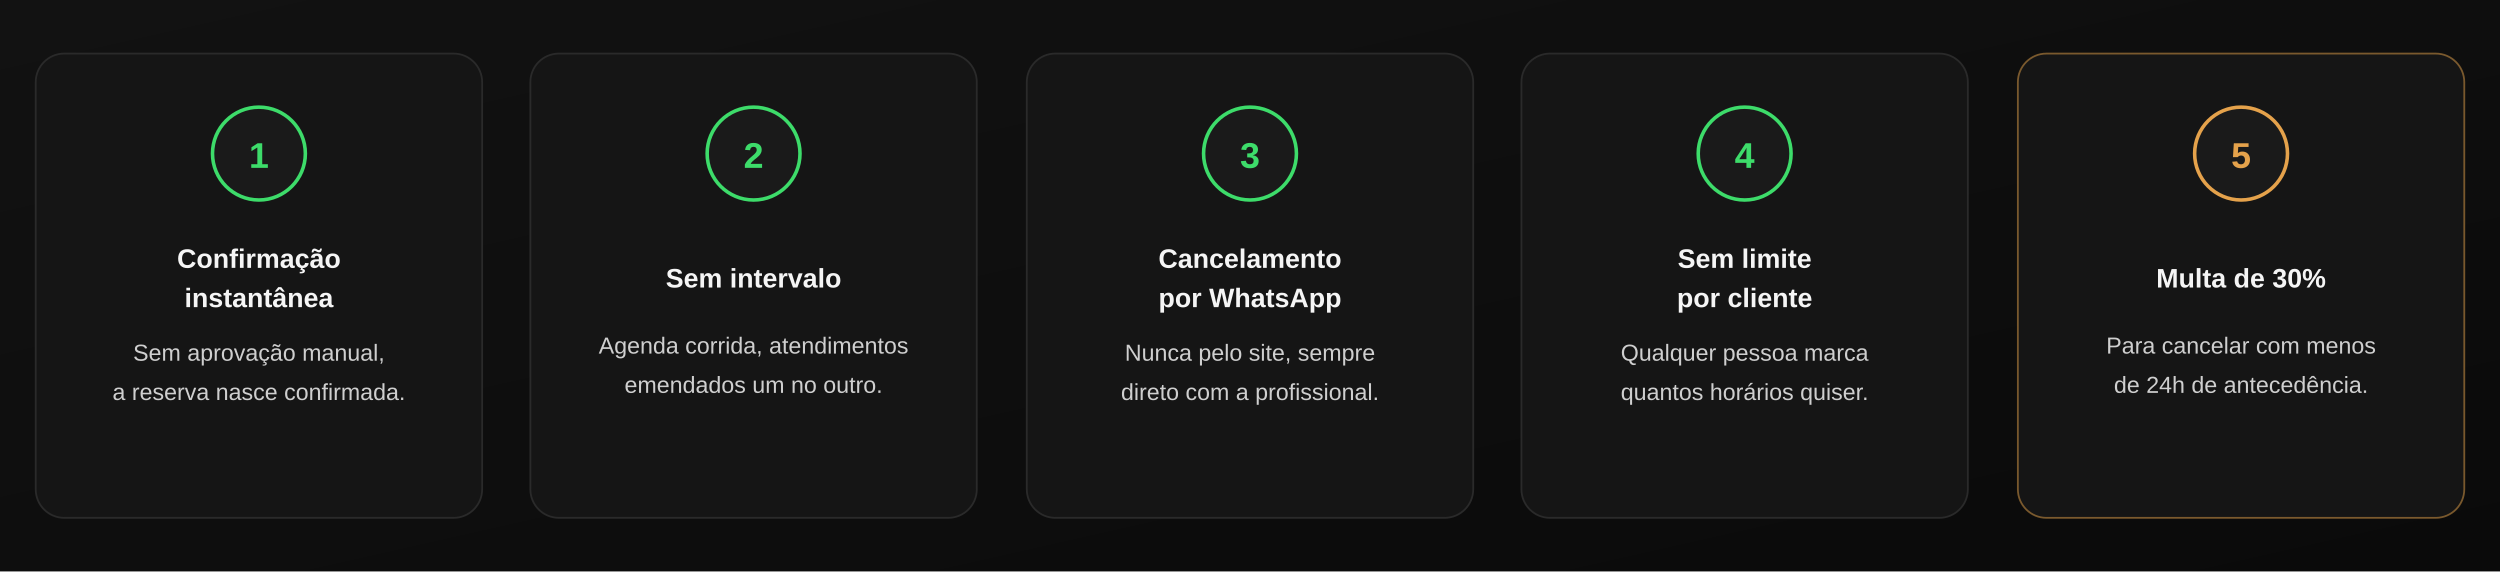
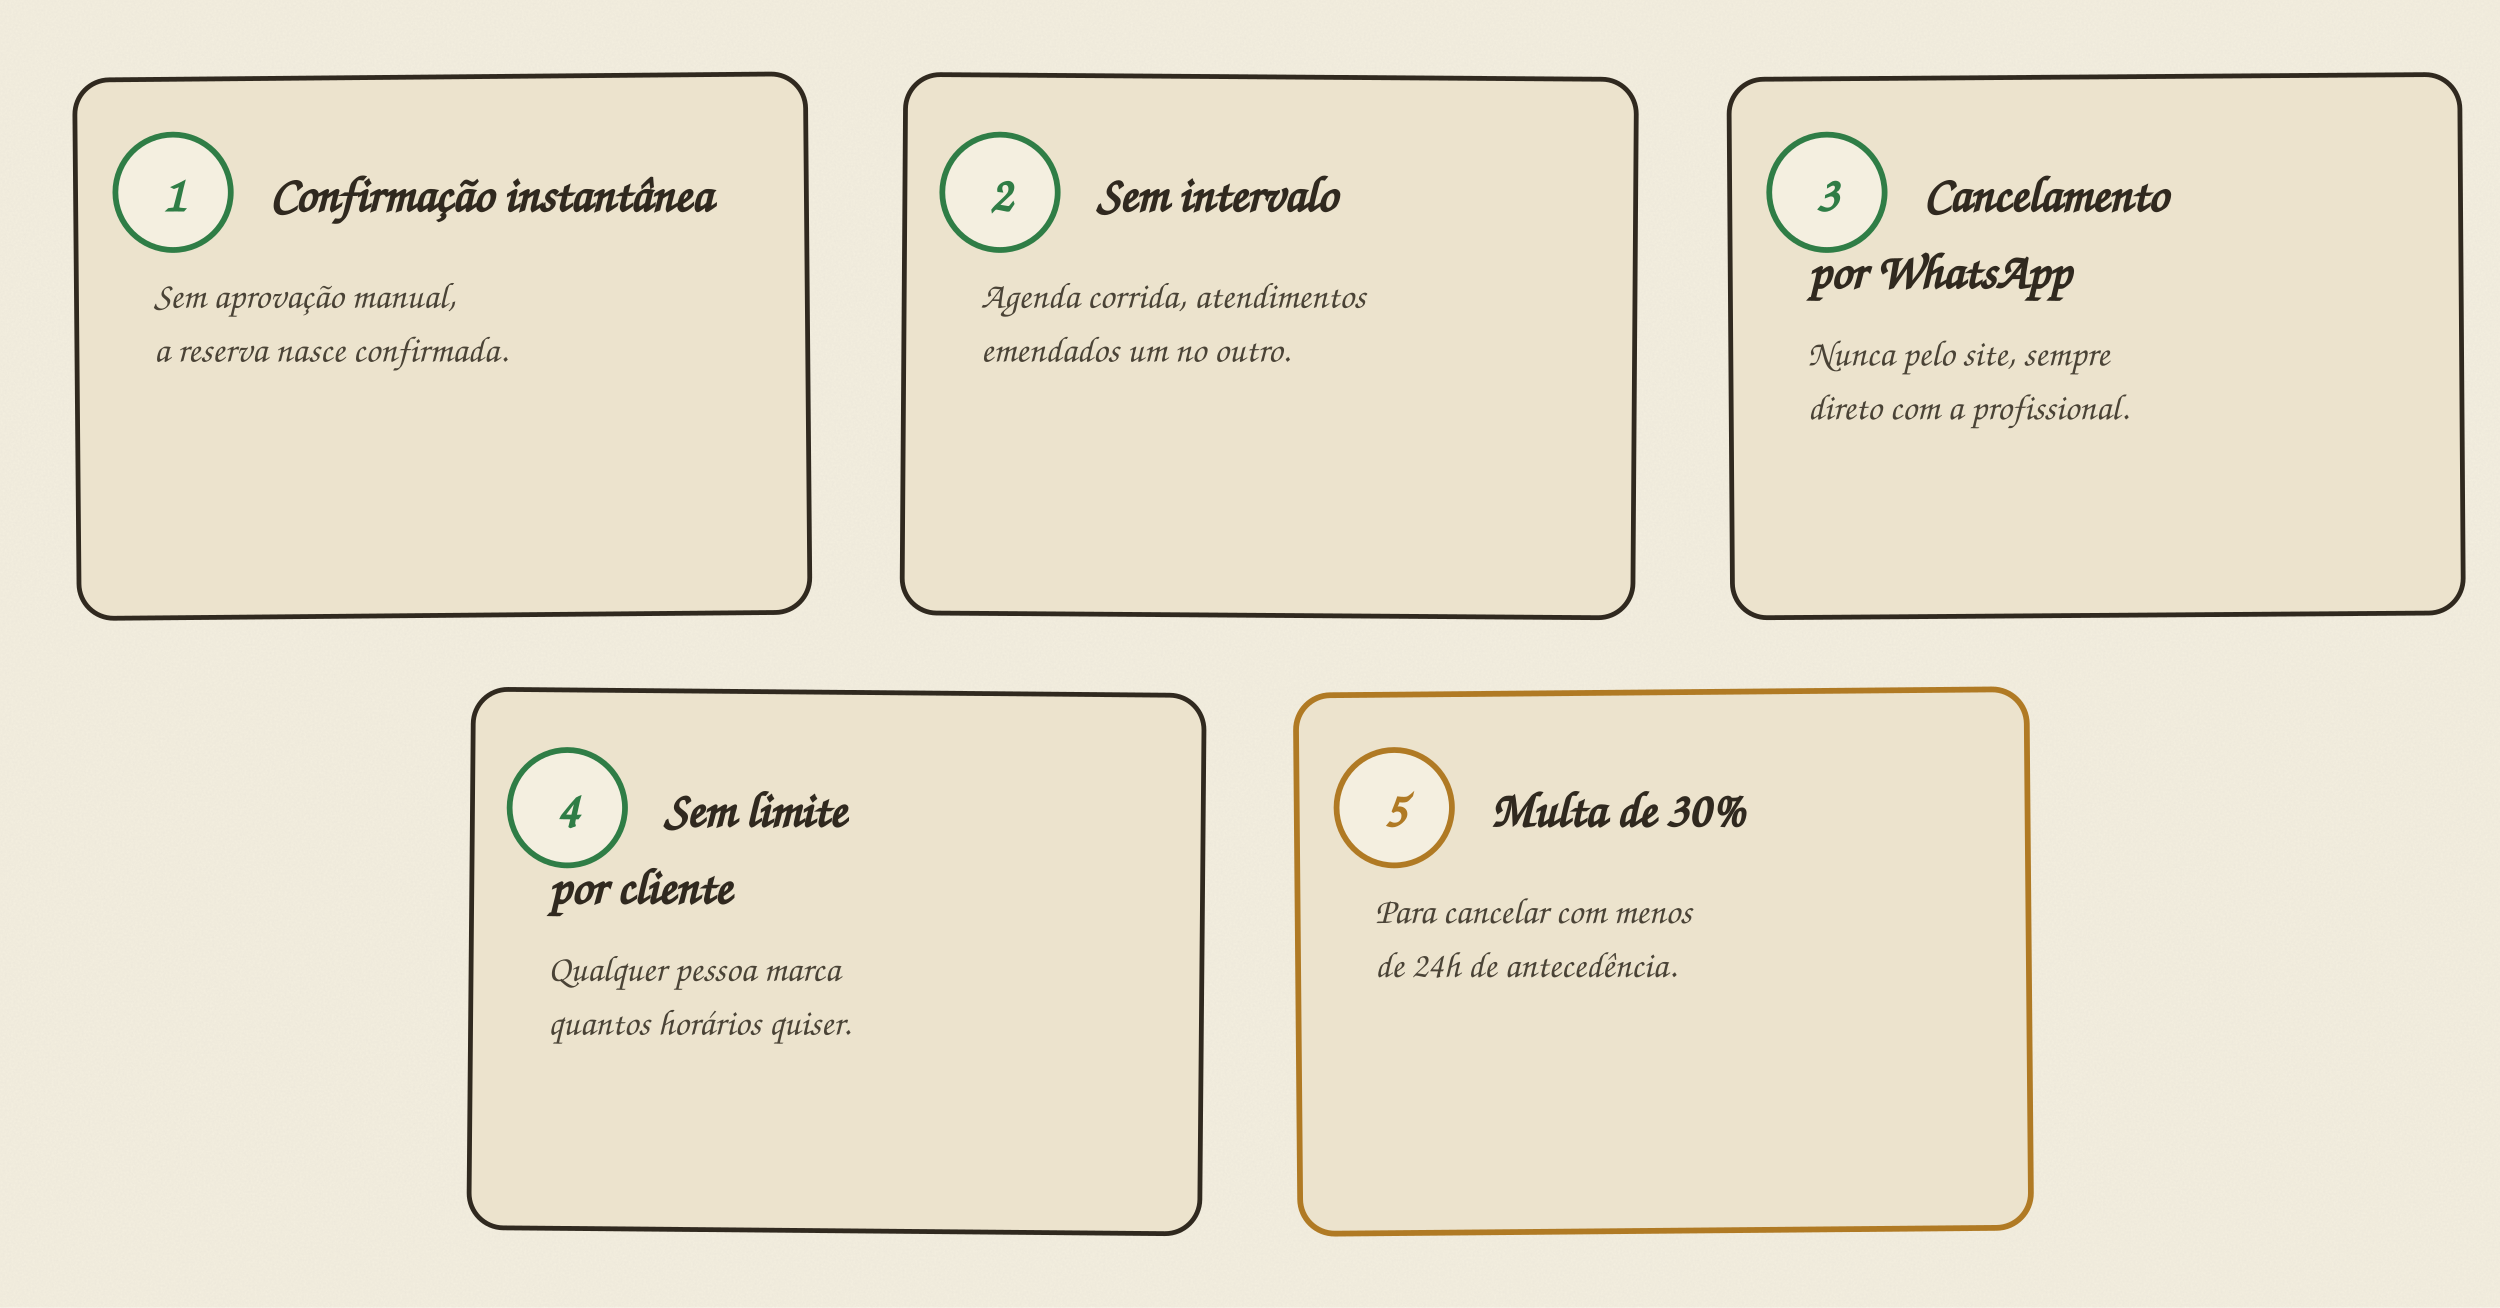
- <svg xmlns="http://www.w3.org/2000/svg" viewBox="0 0 1400 320">
+ <svg xmlns="http://www.w3.org/2000/svg" viewBox="0 0 1300 680">
  <defs>
-     <linearGradient id="bgRulesPt" x1="0" y1="0" x2="1" y2="1">
-       <stop offset="0%" stop-color="#121212" />
-       <stop offset="100%" stop-color="#0a0a0a" />
-     </linearGradient>
+     <filter id="paperNoiseRulesPt" x="-5%" y="-5%" width="110%" height="110%">
+       <feTurbulence type="fractalNoise" baseFrequency="0.9" numOctaves="2" result="noise" />
+       <feColorMatrix in="noise" type="matrix" values="0 0 0 0 0  0 0 0 0 0  0 0 0 0 0  0 0 0 0.03 0" />
+     </filter>
  </defs>
-   <rect width="1400" height="320" fill="url(#bgRulesPt)" />
-   <g font-family="Arial, sans-serif">
-     <rect x="20" y="30" width="250" height="260" rx="16" fill="#151515" stroke="#2a2a2a" />
-     <circle cx="145" cy="86" r="26" fill="#1a1a1a" stroke="#3ddc6a" stroke-width="2" />
-     <text x="145" y="94" text-anchor="middle" fill="#3ddc6a" font-size="20" font-weight="700">1</text>
-     <text x="145" y="150" text-anchor="middle" fill="#f5f5f5" font-size="15" font-weight="700">Confirmação</text>
-     <text x="145" y="172" text-anchor="middle" fill="#f5f5f5" font-size="15" font-weight="700">instantânea</text>
-     <text x="145" y="202" text-anchor="middle" fill="#cfcfcf" font-size="13">Sem aprovação manual,</text>
-     <text x="145" y="224" text-anchor="middle" fill="#cfcfcf" font-size="13">a reserva nasce confirmada.</text>
-     <rect x="297" y="30" width="250" height="260" rx="16" fill="#151515" stroke="#2a2a2a" />
-     <circle cx="422" cy="86" r="26" fill="#1a1a1a" stroke="#3ddc6a" stroke-width="2" />
-     <text x="422" y="94" text-anchor="middle" fill="#3ddc6a" font-size="20" font-weight="700">2</text>
-     <text x="422" y="161" text-anchor="middle" fill="#f5f5f5" font-size="15" font-weight="700">Sem intervalo</text>
-     <text x="422" y="198" text-anchor="middle" fill="#cfcfcf" font-size="13">Agenda corrida, atendimentos</text>
-     <text x="422" y="220" text-anchor="middle" fill="#cfcfcf" font-size="13">emendados um no outro.</text>
-     <rect x="575" y="30" width="250" height="260" rx="16" fill="#151515" stroke="#2a2a2a" />
-     <circle cx="700" cy="86" r="26" fill="#1a1a1a" stroke="#3ddc6a" stroke-width="2" />
-     <text x="700" y="94" text-anchor="middle" fill="#3ddc6a" font-size="20" font-weight="700">3</text>
-     <text x="700" y="150" text-anchor="middle" fill="#f5f5f5" font-size="15" font-weight="700">Cancelamento</text>
-     <text x="700" y="172" text-anchor="middle" fill="#f5f5f5" font-size="15" font-weight="700">por WhatsApp</text>
-     <text x="700" y="202" text-anchor="middle" fill="#cfcfcf" font-size="13">Nunca pelo site, sempre</text>
-     <text x="700" y="224" text-anchor="middle" fill="#cfcfcf" font-size="13">direto com a profissional.</text>
-     <rect x="852" y="30" width="250" height="260" rx="16" fill="#151515" stroke="#2a2a2a" />
-     <circle cx="977" cy="86" r="26" fill="#1a1a1a" stroke="#3ddc6a" stroke-width="2" />
-     <text x="977" y="94" text-anchor="middle" fill="#3ddc6a" font-size="20" font-weight="700">4</text>
-     <text x="977" y="150" text-anchor="middle" fill="#f5f5f5" font-size="15" font-weight="700">Sem limite</text>
-     <text x="977" y="172" text-anchor="middle" fill="#f5f5f5" font-size="15" font-weight="700">por cliente</text>
-     <text x="977" y="202" text-anchor="middle" fill="#cfcfcf" font-size="13">Qualquer pessoa marca</text>
-     <text x="977" y="224" text-anchor="middle" fill="#cfcfcf" font-size="13">quantos horários quiser.</text>
-     <rect x="1130" y="30" width="250" height="260" rx="16" fill="#151515" stroke="#e5a24b" stroke-opacity="0.5" />
-     <circle cx="1255" cy="86" r="26" fill="#1a1a1a" stroke="#e5a24b" stroke-width="2" />
-     <text x="1255" y="94" text-anchor="middle" fill="#e5a24b" font-size="20" font-weight="700">5</text>
-     <text x="1255" y="161" text-anchor="middle" fill="#f5f5f5" font-size="15" font-weight="700">Multa de 30%</text>
-     <text x="1255" y="198" text-anchor="middle" fill="#cfcfcf" font-size="13">Para cancelar com menos</text>
-     <text x="1255" y="220" text-anchor="middle" fill="#cfcfcf" font-size="13">de 24h de antecedência.</text>
+   <rect width="1300" height="680" fill="#f4efe0" />
+   <rect width="1300" height="680" filter="url(#paperNoiseRulesPt)" />
+   <g font-family="'Comic Sans MS','Segoe Print','Bradley Hand',cursive">
+     <g transform="rotate(-0.5 230 180)">
+       <rect x="40" y="40" width="380" height="280" rx="18" fill="#ece3cd" stroke="#30291f" stroke-width="2.5" />
+     </g>
+     <circle cx="90" cy="100" r="30" fill="#f4efe0" stroke="#2f7d46" stroke-width="3" />
+     <text x="90" y="110" text-anchor="middle" fill="#2f7d46" font-size="26" font-weight="700">1</text>
+     <text x="140" y="110" fill="#30291f" font-size="26" font-weight="700">Confirmação instantânea</text>
+     <text x="80" y="160" fill="#4a4336" font-size="19">Sem aprovação manual,</text>
+     <text x="80" y="188" fill="#4a4336" font-size="19">a reserva nasce confirmada.</text>
+     <g transform="rotate(0.4 660 180)">
+       <rect x="470" y="40" width="380" height="280" rx="18" fill="#ece3cd" stroke="#30291f" stroke-width="2.5" />
+     </g>
+     <circle cx="520" cy="100" r="30" fill="#f4efe0" stroke="#2f7d46" stroke-width="3" />
+     <text x="520" y="110" text-anchor="middle" fill="#2f7d46" font-size="26" font-weight="700">2</text>
+     <text x="570" y="110" fill="#30291f" font-size="26" font-weight="700">Sem intervalo</text>
+     <text x="510" y="160" fill="#4a4336" font-size="19">Agenda corrida, atendimentos</text>
+     <text x="510" y="188" fill="#4a4336" font-size="19">emendados um no outro.</text>
+     <g transform="rotate(-0.4 1090 180)">
+       <rect x="900" y="40" width="380" height="280" rx="18" fill="#ece3cd" stroke="#30291f" stroke-width="2.5" />
+     </g>
+     <circle cx="950" cy="100" r="30" fill="#f4efe0" stroke="#2f7d46" stroke-width="3" />
+     <text x="950" y="110" text-anchor="middle" fill="#2f7d46" font-size="26" font-weight="700">3</text>
+     <text x="1000" y="110" fill="#30291f" font-size="26" font-weight="700">Cancelamento</text>
+     <text x="940" y="150" fill="#30291f" font-size="26" font-weight="700">por WhatsApp</text>
+     <text x="940" y="190" fill="#4a4336" font-size="19">Nunca pelo site, sempre</text>
+     <text x="940" y="218" fill="#4a4336" font-size="19">direto com a profissional.</text>
+     <g transform="rotate(0.5 435 500)">
+       <rect x="245" y="360" width="380" height="280" rx="18" fill="#ece3cd" stroke="#30291f" stroke-width="2.5" />
+     </g>
+     <circle cx="295" cy="420" r="30" fill="#f4efe0" stroke="#2f7d46" stroke-width="3" />
+     <text x="295" y="430" text-anchor="middle" fill="#2f7d46" font-size="26" font-weight="700">4</text>
+     <text x="345" y="430" fill="#30291f" font-size="26" font-weight="700">Sem limite</text>
+     <text x="285" y="470" fill="#30291f" font-size="26" font-weight="700">por cliente</text>
+     <text x="285" y="510" fill="#4a4336" font-size="19">Qualquer pessoa marca</text>
+     <text x="285" y="538" fill="#4a4336" font-size="19">quantos horários quiser.</text>
+     <g transform="rotate(-0.5 865 500)">
+       <rect x="675" y="360" width="380" height="280" rx="18" fill="#ece3cd" stroke="#b07a24" stroke-width="3" />
+     </g>
+     <circle cx="725" cy="420" r="30" fill="#f4efe0" stroke="#b07a24" stroke-width="3" />
+     <text x="725" y="430" text-anchor="middle" fill="#b07a24" font-size="26" font-weight="700">5</text>
+     <text x="775" y="430" fill="#30291f" font-size="26" font-weight="700">Multa de 30%</text>
+     <text x="715" y="480" fill="#4a4336" font-size="19">Para cancelar com menos</text>
+     <text x="715" y="508" fill="#4a4336" font-size="19">de 24h de antecedência.</text>
  </g>
</svg>
